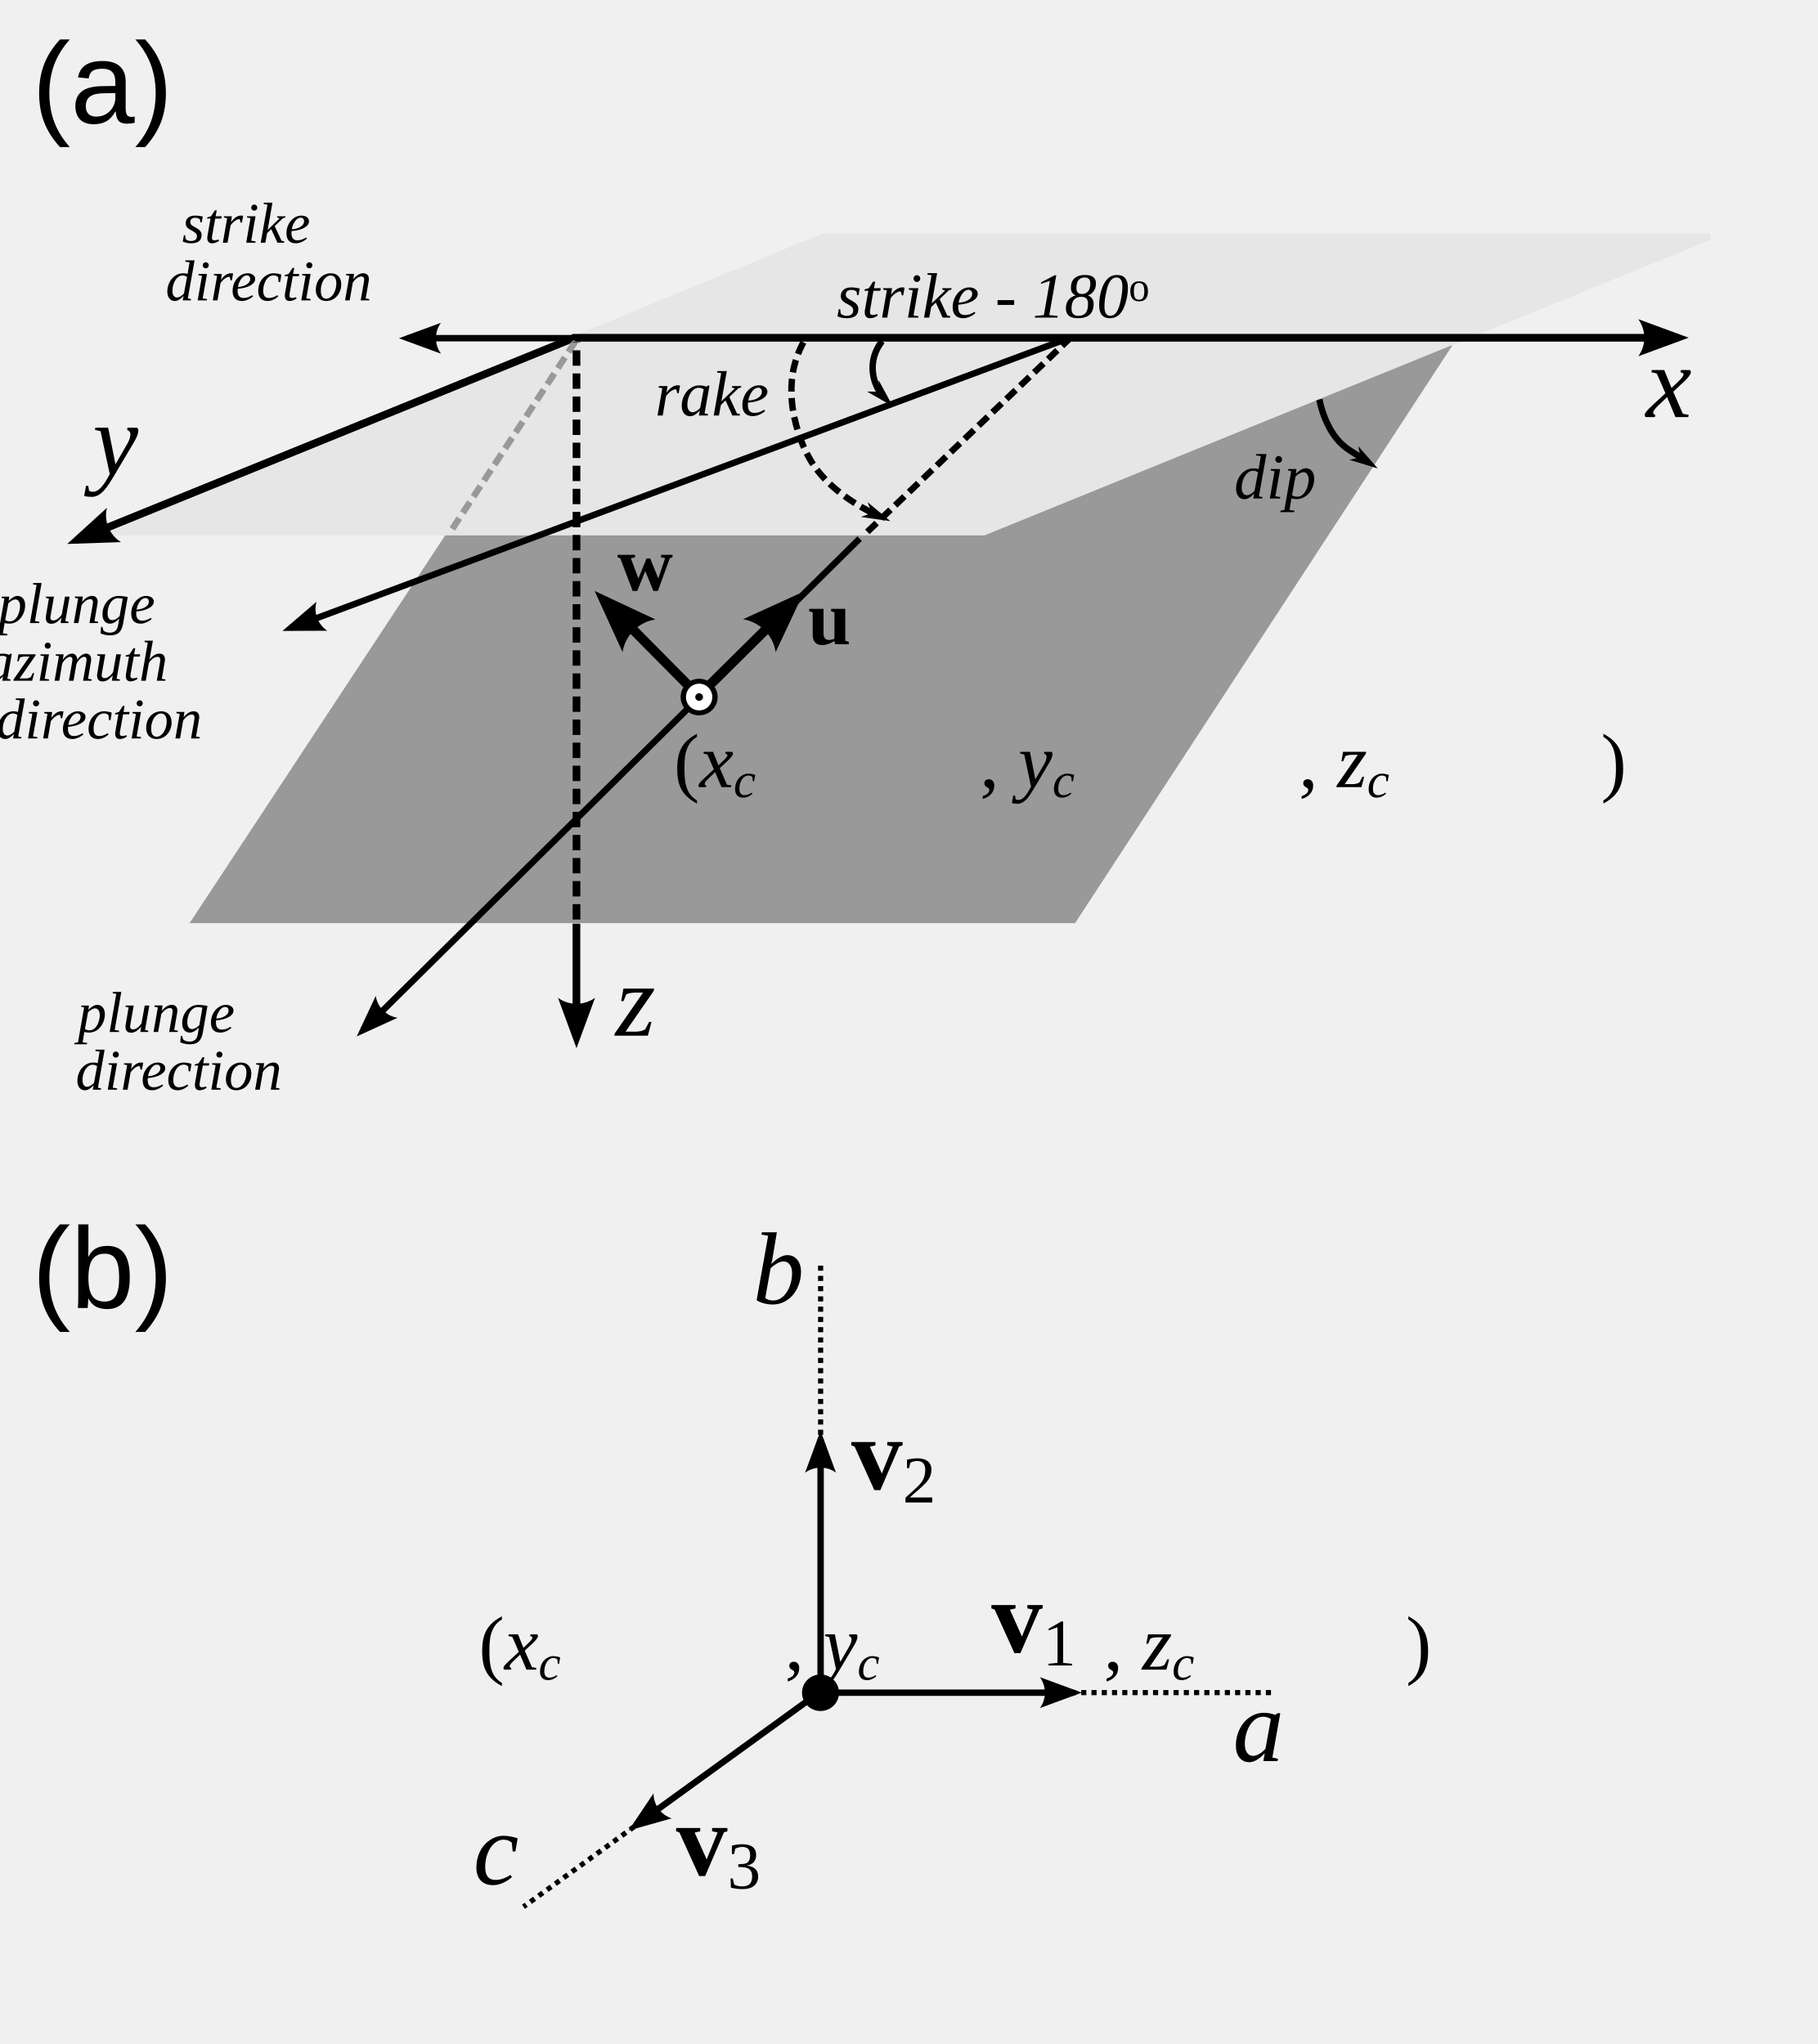
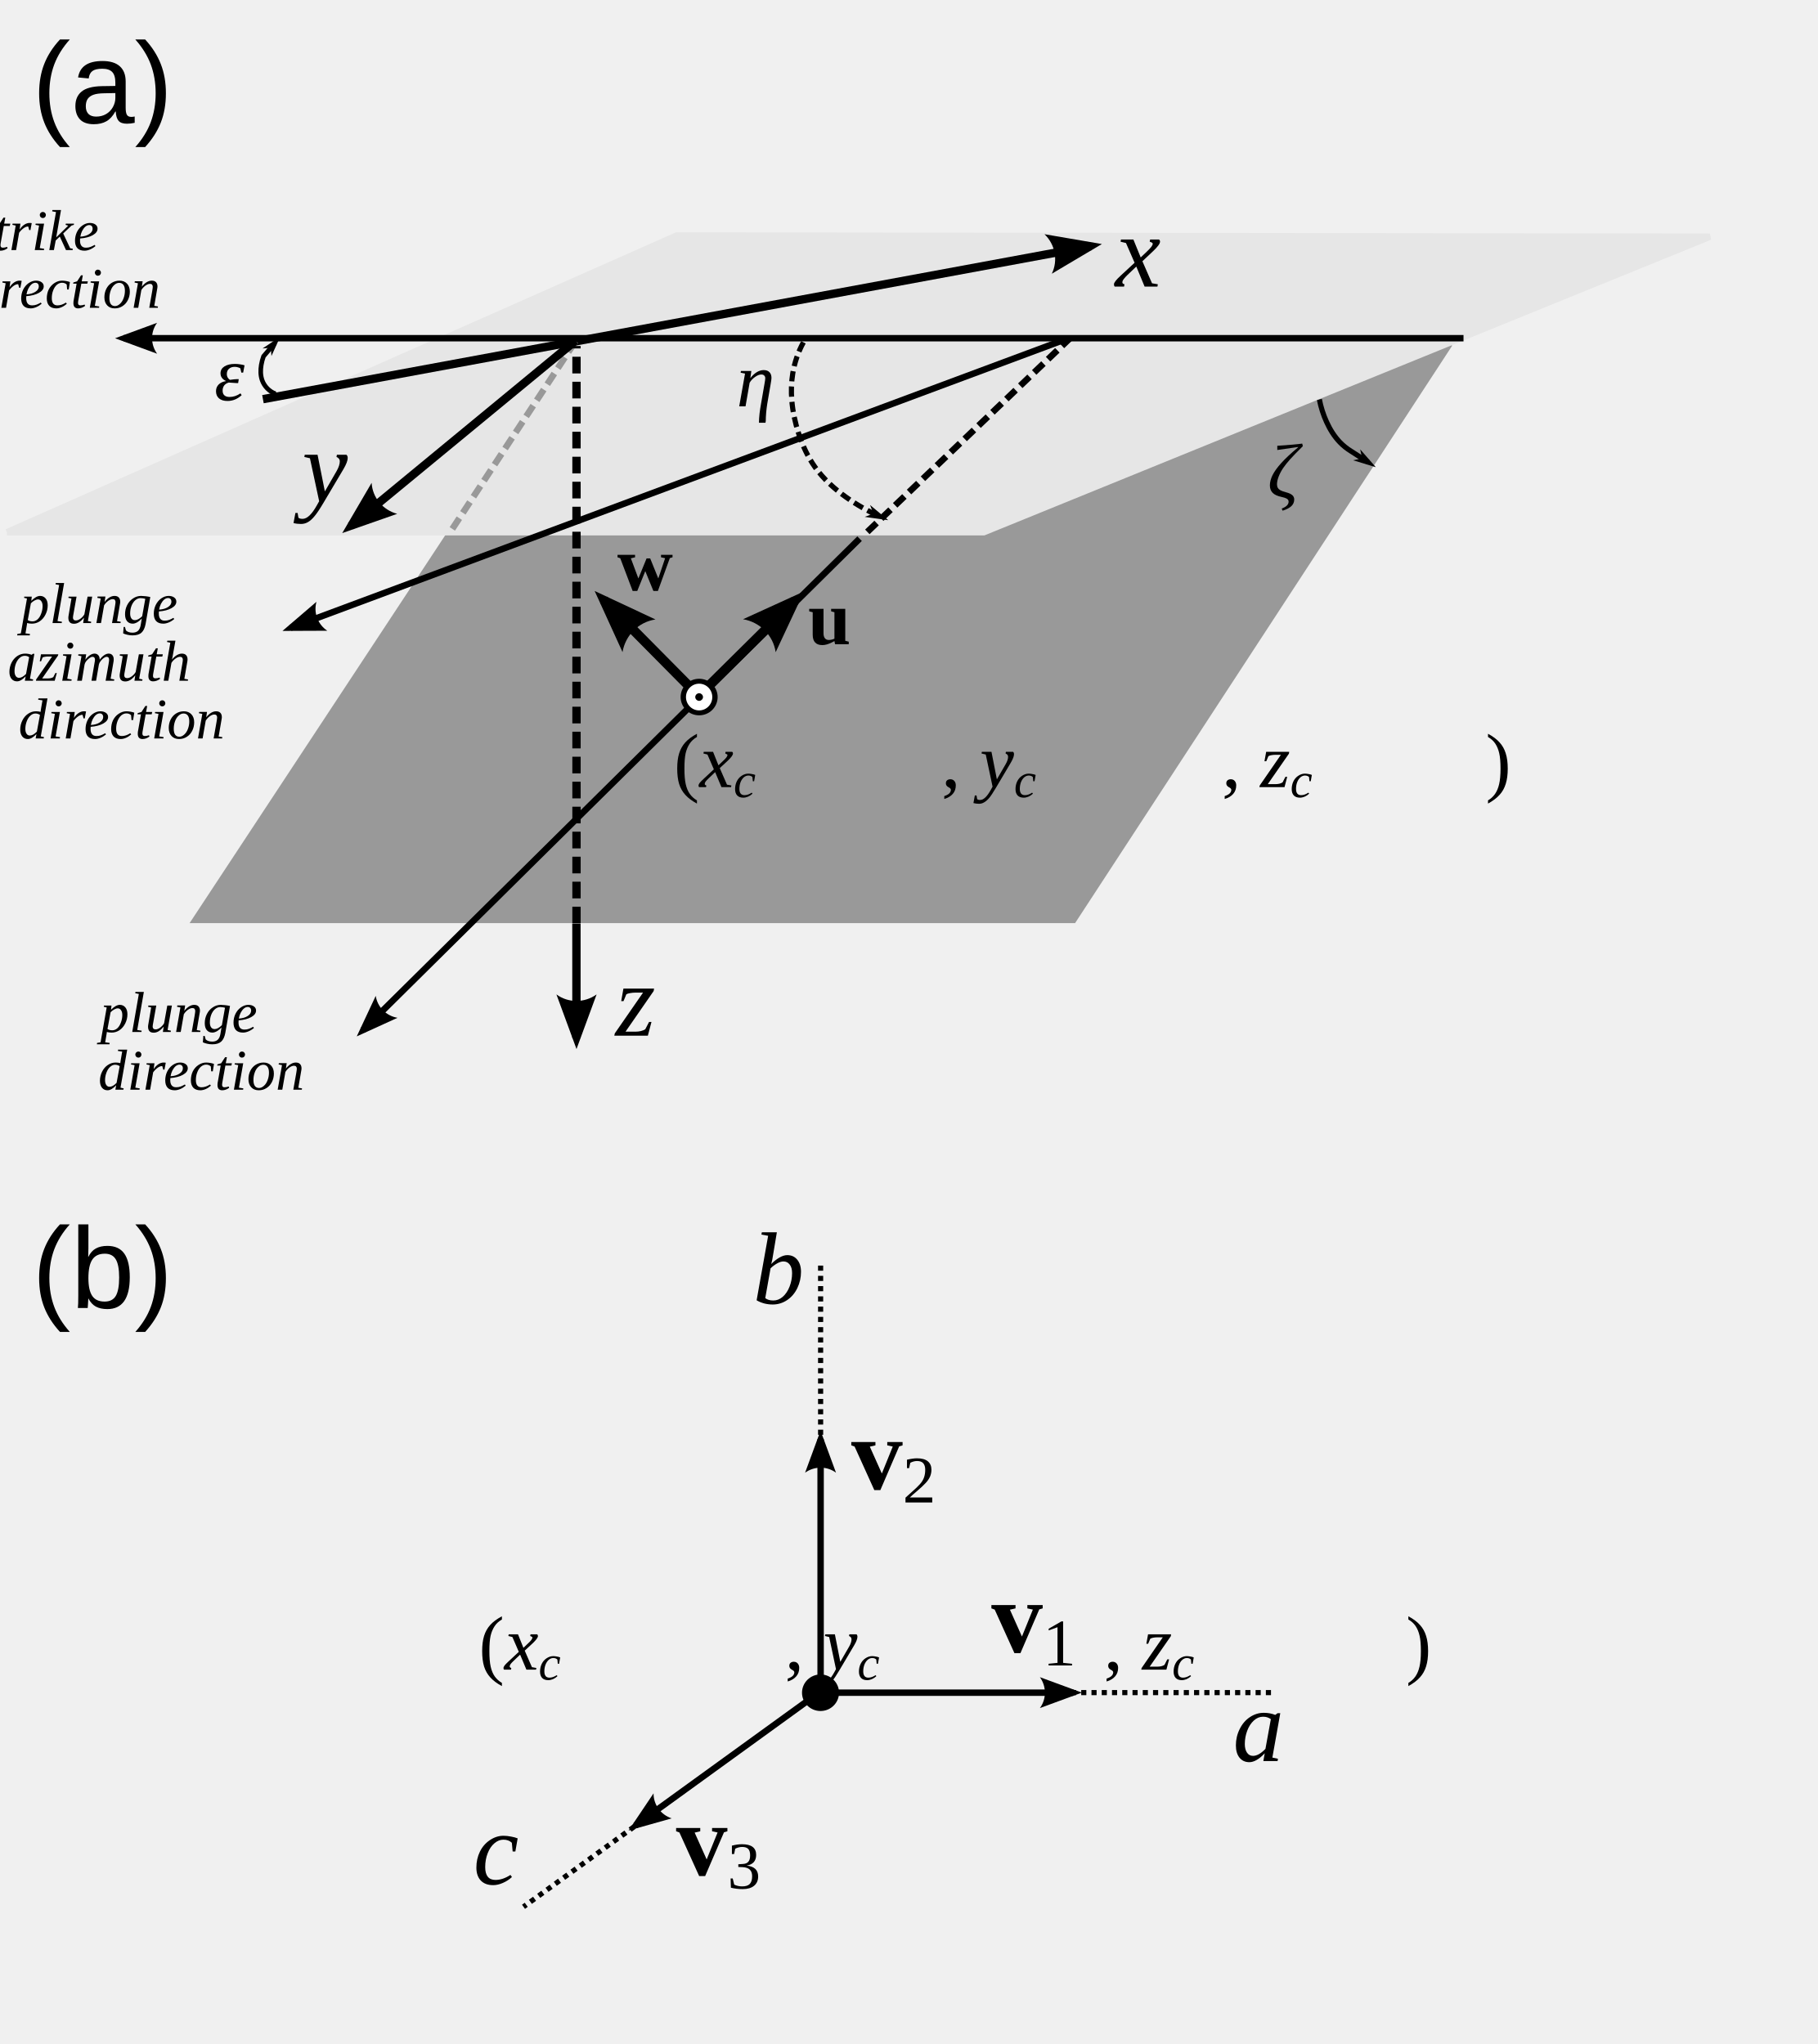
<svg xmlns="http://www.w3.org/2000/svg" width="283.465" height="318.898" viewBox="0 0 283.465 318.898" id="svg2" version="1.1">
  <defs id="defs4">
    <marker orient="auto" refY="0" refX="0" id="Arrow2Lend" style="overflow:visible">
      <path id="path4087" style="fill-rule:evenodd;stroke-width:0.625;stroke-linejoin:round" d="M 8.719,4.034 -2.207,0.016 8.719,-4.002 c -1.745,2.372 -1.735,5.617 -6e-7,8.035 z" transform="matrix(-1.1,0,0,-1.1,-1.1,0)" />
    </marker>
    <marker orient="auto" refY="0" refX="0" id="Arrow2Mstart" style="overflow:visible">
      <path id="path4090" style="fill-rule:evenodd;stroke-width:0.625;stroke-linejoin:round" d="M 8.719,4.034 -2.207,0.016 8.719,-4.002 c -1.745,2.372 -1.735,5.617 -6e-7,8.035 z" transform="scale(0.6,0.6)" />
    </marker>
    <marker orient="auto" refY="0" refX="0" id="Arrow2Lstart" style="overflow:visible">
      <path id="path4084" style="fill-rule:evenodd;stroke-width:0.625;stroke-linejoin:round" d="M 8.719,4.034 -2.207,0.016 8.719,-4.002 c -1.745,2.372 -1.735,5.617 -6e-7,8.035 z" transform="matrix(1.1,0,0,1.1,1.1,0)" />
    </marker>
    <marker orient="auto" refY="0" refX="0" id="Arrow2Send" style="overflow:visible">
      <path id="path4099" style="fill-rule:evenodd;stroke-width:0.625;stroke-linejoin:round" d="M 8.719,4.034 -2.207,0.016 8.719,-4.002 c -1.745,2.372 -1.735,5.617 -6e-7,8.035 z" transform="matrix(-0.3,0,0,-0.3,0.69,0)" />
    </marker>
    <marker orient="auto" refY="0" refX="0" id="Arrow2Mend" style="overflow:visible">
      <path id="path4093" style="fill-rule:evenodd;stroke-width:0.625;stroke-linejoin:round" d="M 8.719,4.034 -2.207,0.016 8.719,-4.002 c -1.745,2.372 -1.735,5.617 -6e-7,8.035 z" transform="scale(-0.6,-0.6)" />
    </marker>
    <marker orient="auto" refY="0" refX="0" id="Arrow1Send" style="overflow:visible">
      <path id="path4081" d="M 0,0 5,-5 -12.5,0 5,5 0,0 z" style="fill-rule:evenodd;stroke:#000000;stroke-width:1pt" transform="matrix(-0.2,0,0,-0.2,-1.2,0)" />
    </marker>
    <marker orient="auto" refY="0" refX="0" id="Arrow1Mstart" style="overflow:visible">
      <path id="path4165" d="M 0,0 5,-5 -12.5,0 5,5 0,0 z" style="fill:#008000;fill-opacity:1;fill-rule:evenodd;stroke:#008000;stroke-width:1pt;stroke-opacity:1" transform="matrix(0.4,0,0,0.4,4,0)" />
    </marker>
    <marker orient="auto" refY="0" refX="0" id="marker7009" style="overflow:visible">
      <path id="path7011" d="M 0,0 5,-5 -12.5,0 5,5 0,0 z" style="fill:#000000;fill-opacity:1;fill-rule:evenodd;stroke:#000000;stroke-width:1pt;stroke-opacity:1" transform="matrix(-0.4,0,0,-0.4,-4,0)" />
    </marker>
    <marker style="overflow:visible" id="marker6919" refX="0" refY="0" orient="auto">
      <path transform="matrix(-0.4,0,0,-0.4,-4,0)" style="fill:#000000;fill-opacity:1;fill-rule:evenodd;stroke:#000000;stroke-width:1pt;stroke-opacity:1" d="M 0,0 5,-5 -12.5,0 5,5 0,0 z" id="path6921" />
    </marker>
    <marker orient="auto" refY="0" refX="0" id="marker6861" style="overflow:visible">
      <path id="path6863" d="M 0,0 5,-5 -12.5,0 5,5 0,0 z" style="fill:#000000;fill-opacity:1;fill-rule:evenodd;stroke:#000000;stroke-width:1pt;stroke-opacity:1" transform="matrix(-0.8,0,0,-0.8,-10,0)" />
    </marker>
    <marker orient="auto" refY="0" refX="0" id="Arrow1Mend" style="overflow:visible">
      <path id="path4168" d="M 0,0 5,-5 -12.5,0 5,5 0,0 z" style="fill:#0000ff;fill-opacity:1;fill-rule:evenodd;stroke:#0000ff;stroke-width:1pt;stroke-opacity:1" transform="matrix(-0.4,0,0,-0.4,-4,0)" />
    </marker>
    <marker orient="auto" refY="0" refX="0" id="Arrow1Lend" style="overflow:visible">
      <path id="path4162" d="M 0,0 5,-5 -12.5,0 5,5 0,0 z" style="fill:#000000;fill-opacity:1;fill-rule:evenodd;stroke:#000000;stroke-width:1pt;stroke-opacity:1" transform="matrix(-0.8,0,0,-0.8,-10,0)" />
    </marker>
    <marker orient="auto" refY="0" refX="0" id="Arrow1Mend-2" style="overflow:visible">
      <path id="path4168-7" d="M 0,0 5,-5 -12.5,0 5,5 0,0 z" style="fill:#0000ff;fill-opacity:1;fill-rule:evenodd;stroke:#0000ff;stroke-width:1pt;stroke-opacity:1" transform="matrix(-0.4,0,0,-0.4,-4,0)" />
    </marker>
    <marker orient="auto" refY="0" refX="0" id="Arrow2Send-4" style="overflow:visible">
      <path id="path4099-0" style="fill-rule:evenodd;stroke-width:0.625;stroke-linejoin:round" d="M 8.719,4.034 -2.207,0.016 8.719,-4.002 c -1.745,2.372 -1.735,5.617 -6e-7,8.035 z" transform="matrix(-0.3,0,0,-0.3,0.69,0)" />
    </marker>
    <marker orient="auto" refY="0" refX="0" id="Arrow2Mend-7" style="overflow:visible">
      <path id="path4093-1" style="fill-rule:evenodd;stroke-width:0.625;stroke-linejoin:round" d="M 8.719,4.034 -2.207,0.016 8.719,-4.002 c -1.745,2.372 -1.735,5.617 -6e-7,8.035 z" transform="scale(-0.6,-0.6)" />
    </marker>
    <marker orient="auto" refY="0" refX="0" id="Arrow2Mstart-2" style="overflow:visible">
      <path id="path4090-1" style="fill-rule:evenodd;stroke-width:0.625;stroke-linejoin:round" d="M 8.719,4.034 -2.207,0.016 8.719,-4.002 c -1.745,2.372 -1.735,5.617 -6e-7,8.035 z" transform="scale(0.6,0.6)" />
    </marker>
    <marker orient="auto" refY="0" refX="0" id="Arrow2Mstart-3" style="overflow:visible">
      <path id="path4090-3" style="fill-rule:evenodd;stroke-width:0.625;stroke-linejoin:round" d="M 8.719,4.034 -2.207,0.016 8.719,-4.002 c -1.745,2.372 -1.735,5.617 -6e-7,8.035 z" transform="scale(0.6,0.6)" />
    </marker>
    <marker orient="auto" refY="0" refX="0" id="Arrow2Mstart-1" style="overflow:visible">
      <path id="path4090-38" style="fill-rule:evenodd;stroke-width:0.625;stroke-linejoin:round" d="M 8.719,4.034 -2.207,0.016 8.719,-4.002 c -1.745,2.372 -1.735,5.617 -6e-7,8.035 z" transform="scale(0.6,0.6)" />
    </marker>
    <marker orient="auto" refY="0" refX="0" id="Arrow2Mend-6" style="overflow:visible">
      <path id="path4093-0" style="fill-rule:evenodd;stroke-width:0.625;stroke-linejoin:round" d="M 8.719,4.034 -2.207,0.016 8.719,-4.002 c -1.745,2.372 -1.735,5.617 -6e-7,8.035 z" transform="scale(-0.6,-0.6)" />
    </marker>
    <marker orient="auto" refY="0" refX="0" id="Arrow2Mend-7-8" style="overflow:visible">
      <path id="path4093-1-6" style="fill-rule:evenodd;stroke-width:0.625;stroke-linejoin:round" d="M 8.719,4.034 -2.207,0.016 8.719,-4.002 c -1.745,2.372 -1.735,5.617 -6e-7,8.035 z" transform="scale(-0.6,-0.6)" />
    </marker>
    <marker orient="auto" refY="0" refX="0" id="Arrow2Mend-7-89" style="overflow:visible">
      <path id="path4093-1-3" style="fill-rule:evenodd;stroke-width:0.625;stroke-linejoin:round" d="M 8.719,4.034 -2.207,0.016 8.719,-4.002 c -1.745,2.372 -1.735,5.617 -6e-7,8.035 z" transform="scale(-0.6,-0.6)" />
    </marker>
    <marker orient="auto" refY="0" refX="0" id="Arrow2Mend-66" style="overflow:visible">
      <path id="path4093-18" style="fill-rule:evenodd;stroke-width:0.625;stroke-linejoin:round" d="M 8.719,4.034 -2.207,0.016 8.719,-4.002 c -1.745,2.372 -1.735,5.617 -6e-7,8.035 z" transform="scale(-0.6,-0.6)" />
    </marker>
+     <marker orient="auto" refY="0" refX="0" id="Arrow1Send-1" style="overflow:visible">
+       <path id="path4081-7" d="M 0,0 5,-5 -12.5,0 5,5 0,0 z" style="fill-rule:evenodd;stroke:#000000;stroke-width:1pt" transform="matrix(-0.2,0,0,-0.2,-1.2,0)" />
+     </marker>
  </defs>
  <g id="layer1" transform="translate(0,-733.4646)">
-     <g id="g15353" transform="translate(0,48)">
-       <path style="fill:#999999;stroke:#999999;stroke-width:1;stroke-linecap:butt;stroke-linejoin:miter;stroke-miterlimit:4;stroke-opacity:1;stroke-dasharray:none;stroke-dashoffset:0" d="m 226.095,739.108 -58.679,89.881 -136.917,0 39.585,-60.076" id="path7195" />
-       <path id="path6373" d="m 205.787,747.766 c 0.234,1.213 0.611,2.398 1.122,3.522 0.524,1.154 1.194,2.251 2.072,3.165 0.52,0.541 1.111,1.015 1.752,1.406 l 2.661,1.718" style="fill:none;stroke:#000000;stroke-width:1;stroke-linecap:butt;stroke-linejoin:miter;stroke-miterlimit:4;stroke-opacity:1;stroke-dasharray:none;marker-end:url(#Arrow1Send)" />
-       <text id="text8643" y="763.241" x="192.502" style="font-size:10px;font-style:normal;font-variant:normal;font-weight:normal;font-stretch:normal;line-height:125%;letter-spacing:0px;word-spacing:0px;fill:#000000;fill-opacity:1;stroke:none;font-family:Comic Sans MS;-inkscape-font-specification:Comic Sans MS" xml:space="preserve">
-         <tspan style="font-size:10px;font-style:italic;font-family:Times New Roman;-inkscape-font-specification:Times New Roman" y="763.241" x="192.502" id="tspan8645">dip</tspan>
-       </text>
-       <path id="path4147" d="m 16.441,768.503 111.963,-46.103 138.308,0 -113.28,46.103 -136.99,0" style="fill:#e6e6e6;stroke:#e6e6e6;stroke-width:1px;stroke-linecap:butt;stroke-linejoin:miter;stroke-opacity:1" />
-       <path id="path4151" d="m 89.339,738.165 172.47,0" style="fill:none;stroke:#000000;stroke-width:1.2;stroke-linecap:butt;stroke-linejoin:miter;stroke-miterlimit:4;stroke-opacity:1;stroke-dasharray:none;marker-end:url(#Arrow2Mend)" />
-       <path id="path4151-1" d="m 89.658,738.128 -77.702,31.59" style="fill:#000000;stroke:#000000;stroke-width:1.2;stroke-linecap:butt;stroke-linejoin:miter;stroke-miterlimit:4;stroke-opacity:1;stroke-dasharray:none;marker-end:url(#Arrow2Mend)" />
-       <path id="path6791" d="M 165.871,738.524 45.298,783.427" style="fill:#000000;stroke:#000000;stroke-width:1;stroke-linecap:butt;stroke-linejoin:miter;stroke-miterlimit:4;stroke-opacity:1;stroke-dasharray:none;marker-end:url(#Arrow2Mend)" />
-       <path id="path6853" d="M 70.55,767.982 90.109,738.177" style="fill:#808080;stroke:#999999;stroke-width:1;stroke-linecap:butt;stroke-linejoin:miter;stroke-miterlimit:4;stroke-opacity:1;stroke-dasharray:2, 1;stroke-dashoffset:0" />
-       <path id="path6857" d="m 135.283,768.448 31.668,-30.271" style="fill:#b3b3b3;stroke:#000000;stroke-width:1;stroke-linecap:butt;stroke-linejoin:miter;stroke-miterlimit:4;stroke-opacity:1;stroke-dasharray:2, 1;stroke-dashoffset:0" />
-       <path style="fill:#000000;stroke:#000000;stroke-width:1;stroke-linecap:butt;stroke-linejoin:miter;stroke-miterlimit:4;stroke-opacity:1;stroke-dasharray:none;stroke-dashoffset:0;marker-start:url(#Arrow2Mstart);marker-end:none" d="M 56.579,846.22 134.075,769.504" id="path6999" />
-       <path id="path10330" d="m 89.92,828.925 0,-90.077" style="fill:none;stroke:#000000;stroke-width:1.2;stroke-linecap:butt;stroke-linejoin:miter;stroke-miterlimit:4;stroke-opacity:1;stroke-dasharray:2.4, 1.2;stroke-dashoffset:0" />
-       <path id="path4151-5" d="m 89.909,829.573 0,17.838" style="fill:none;stroke:#000000;stroke-width:1.2;stroke-linecap:butt;stroke-linejoin:miter;stroke-miterlimit:4;stroke-opacity:1;stroke-dasharray:none;marker-end:url(#Arrow2Mend)" />
-       <path id="path10101" d="m 137.589,738.694 c -0.651,0.805 -1.111,1.764 -1.333,2.775 -0.471,2.153 0.206,4.523 1.744,6.102" style="fill:none;stroke:#000000;stroke-width:1px;stroke-linecap:butt;stroke-linejoin:miter;stroke-opacity:1;marker-end:url(#Arrow1Send)" />
-       <text id="text8643-8" y="735.019" x="130.505" style="font-size:10px;font-style:normal;font-variant:normal;font-weight:normal;font-stretch:normal;line-height:125%;letter-spacing:0px;word-spacing:0px;fill:#000000;fill-opacity:1;stroke:none;font-family:Comic Sans MS;-inkscape-font-specification:Comic Sans MS" xml:space="preserve">
-         <tspan style="font-size:10px;font-style:italic;font-family:Times New Roman;-inkscape-font-specification:Times New Roman" y="735.019" x="130.505" id="tspan8645-2">strike - 180<tspan id="tspan13139" style="font-size:65.001%;font-style:normal;baseline-shift:super">o</tspan>
-         </tspan>
-       </text>
-       <text id="text12789" y="750.541" x="256.751" style="font-size:16px;font-style:normal;font-variant:normal;font-weight:normal;font-stretch:normal;line-height:125%;letter-spacing:0px;word-spacing:0px;fill:#000000;fill-opacity:1;stroke:none;font-family:Comic Sans MS;-inkscape-font-specification:Comic Sans MS" xml:space="preserve">
-         <tspan style="font-style:italic;font-family:Times New Roman;-inkscape-font-specification:Times New Roman" y="750.541" x="256.751" id="tspan12791">x</tspan>
-       </text>
-       <text id="text12789-4" y="759.532" x="14.466" style="font-size:16px;font-style:normal;font-variant:normal;font-weight:normal;font-stretch:normal;line-height:125%;letter-spacing:0px;word-spacing:0px;fill:#000000;fill-opacity:1;stroke:none;font-family:Comic Sans MS;-inkscape-font-specification:Comic Sans MS" xml:space="preserve">
-         <tspan style="font-style:italic;font-family:Times New Roman;-inkscape-font-specification:Times New Roman" y="759.532" x="14.466" id="tspan12791-5">y</tspan>
-       </text>
-       <text id="text12789-5" y="847.047" x="96.004" style="font-size:16px;font-style:normal;font-variant:normal;font-weight:normal;font-stretch:normal;line-height:125%;letter-spacing:0px;word-spacing:0px;fill:#000000;fill-opacity:1;stroke:none;font-family:Comic Sans MS;-inkscape-font-specification:Comic Sans MS" xml:space="preserve">
-         <tspan style="font-style:italic;font-family:Times New Roman;-inkscape-font-specification:Times New Roman" y="847.047" x="96.004" id="tspan12791-1">z</tspan>
-       </text>
-       <path id="path12825" d="m 125.313,738.873 c -0.818,1.502 -1.382,3.142 -1.66,4.83 -0.23,1.394 -0.266,2.818 -0.151,4.226 0.143,1.745 0.517,3.467 1.057,5.132 0.606,1.869 1.428,3.68 2.566,5.283 1.303,1.836 2.998,3.369 4.83,4.679 1.652,1.182 3.425,2.195 5.283,3.019" style="fill:none;stroke:#000000;stroke-width:1;stroke-linecap:butt;stroke-linejoin:miter;stroke-miterlimit:4;stroke-opacity:1;stroke-dasharray:2, 1;stroke-dashoffset:0;marker-end:url(#Arrow1Send)" />
-       <text id="text13037" y="750.292" x="102.147" style="font-size:16px;font-style:normal;font-variant:normal;font-weight:normal;font-stretch:normal;line-height:125%;letter-spacing:0px;word-spacing:0px;fill:#000000;fill-opacity:1;stroke:none;font-family:Comic Sans MS;-inkscape-font-specification:Comic Sans MS" xml:space="preserve">
-         <tspan style="font-size:10px;font-style:italic;font-family:Times New Roman;-inkscape-font-specification:Times New Roman" y="750.292" x="102.147" id="tspan13039">rake</tspan>
-       </text>
-       <path id="path4151-52" d="m 89.371,738.227 -25.822,0" style="fill:none;stroke:#000000;stroke-width:1;stroke-linecap:butt;stroke-linejoin:miter;stroke-miterlimit:4;stroke-opacity:1;stroke-dasharray:none;marker-end:url(#Arrow2Mend)" />
-       <text id="text13068" y="723.332" x="54.23" style="font-size:16px;font-style:normal;font-variant:normal;font-weight:normal;font-stretch:normal;text-align:center;line-height:100%;letter-spacing:0px;word-spacing:0px;text-anchor:middle;fill:#000000;fill-opacity:1;stroke:none;font-family:Comic Sans MS;-inkscape-font-specification:Comic Sans MS" xml:space="preserve">
-         <tspan style="font-size:9px;font-style:italic;line-height:100%;font-family:Times New Roman;-inkscape-font-specification:Times New Roman" id="tspan13072" y="723.332" x="54.23">strike</tspan>
-         <tspan id="tspan13076" style="font-size:9px;font-style:italic;line-height:100%;font-family:Times New Roman;-inkscape-font-specification:Times New Roman" y="732.332" x="54.23">direction</tspan>
-       </text>
-       <text id="text13068-7" y="782.674" x="27.772" style="font-size:16px;font-style:normal;font-variant:normal;font-weight:normal;font-stretch:normal;text-align:center;line-height:100%;letter-spacing:0px;word-spacing:0px;text-anchor:middle;fill:#000000;fill-opacity:1;stroke:none;font-family:Comic Sans MS;-inkscape-font-specification:Comic Sans MS" xml:space="preserve">
-         <tspan style="font-size:9px;font-style:italic;line-height:100%;font-family:Times New Roman;-inkscape-font-specification:Times New Roman" id="tspan13072-6" y="782.674" x="27.772">plunge</tspan>
-         <tspan id="tspan13102" style="font-size:9px;font-style:italic;line-height:100%;font-family:Times New Roman;-inkscape-font-specification:Times New Roman" y="791.674" x="27.772">azimuth</tspan>
-         <tspan id="tspan13076-1" style="font-size:9px;font-style:italic;line-height:100%;font-family:Times New Roman;-inkscape-font-specification:Times New Roman" y="800.674" x="27.772">direction</tspan>
-       </text>
-       <text id="text13068-7-4" y="846.472" x="40.206" style="font-size:16px;font-style:normal;font-variant:normal;font-weight:normal;font-stretch:normal;text-align:center;line-height:100%;letter-spacing:0px;word-spacing:0px;text-anchor:middle;fill:#000000;fill-opacity:1;stroke:none;font-family:Comic Sans MS;-inkscape-font-specification:Comic Sans MS" xml:space="preserve">
-         <tspan style="font-size:9px;font-style:italic;line-height:100%;font-family:Times New Roman;-inkscape-font-specification:Times New Roman" id="tspan13072-6-2" y="846.472" x="40.206">plunge</tspan>
-         <tspan id="tspan13076-1-2" style="font-size:9px;font-style:italic;line-height:100%;font-family:Times New Roman;-inkscape-font-specification:Times New Roman" y="855.472" x="40.206">direction</tspan>
-       </text>
-       <text id="text13991" y="808.276" x="105.099" style="font-size:12px;font-style:normal;font-variant:normal;font-weight:normal;font-stretch:normal;line-height:125%;letter-spacing:0px;word-spacing:0px;fill:#000000;fill-opacity:1;stroke:none;font-family:Comic Sans MS;-inkscape-font-specification:Comic Sans MS" xml:space="preserve">
-         <tspan style="font-size:12px;font-family:Times New Roman;-inkscape-font-specification:Times New Roman" y="808.276" x="105.099" id="tspan13993">(<tspan id="tspan14013" style="font-size:12px;font-style:italic">x<tspan id="tspan14043" style="font-size:65.001%;baseline-shift:sub">c </tspan>
-           </tspan>,<tspan id="tspan14017" style="font-size:12px;font-style:italic"> y<tspan id="tspan14041" style="font-size:65.001%;baseline-shift:sub">c </tspan>
-           </tspan>, <tspan id="tspan14021" style="font-size:12px;font-style:italic">z<tspan id="tspan14037" style="font-size:65.001%;baseline-shift:sub">c</tspan>
-           </tspan>)</tspan>
-       </text>
-       <path style="fill:#000000;stroke:#000000;stroke-width:1.5;stroke-linecap:butt;stroke-linejoin:miter;stroke-miterlimit:4;stroke-opacity:1;stroke-dasharray:none;stroke-dashoffset:0;marker-start:url(#Arrow2Mstart);marker-end:none" d="m 124.029,779.134 -15.047,14.895" id="path6999-8-1" />
-       <path style="fill:#000000;stroke:#000000;stroke-width:1.5;stroke-linecap:butt;stroke-linejoin:miter;stroke-miterlimit:4;stroke-opacity:1;stroke-dasharray:none;stroke-dashoffset:0;marker-start:url(#Arrow2Mstart);marker-end:none" d="M 94.158,779.069 109.053,794.116" id="path6999-8-1-4" />
-       <g transform="translate(-71.76889,-64.75048)" id="g13145">
-         <path style="fill:#ffffff;stroke:#000000;stroke-width:0.452;stroke-linecap:butt;stroke-linejoin:bevel;stroke-miterlimit:4;stroke-opacity:1;stroke-dasharray:none;stroke-dashoffset:0" id="path6347" d="m 139.246,100.23 c 0,0.804 -0.599,1.455 -1.339,1.455 -0.739,0 -1.339,-0.652 -1.339,-1.455 0,-0.804 0.599,-1.455 1.339,-1.455 0.739,0 1.339,0.652 1.339,1.455 z" transform="matrix(1.844277,0,0,1.696735,-73.52228,688.9024)" />
-         <path style="fill:#000000;fill-opacity:1;fill-rule:nonzero;stroke:#000000;stroke-width:0.6;stroke-linecap:butt;stroke-linejoin:bevel;stroke-miterlimit:4;stroke-opacity:1;stroke-dasharray:none;stroke-dashoffset:0" id="path6347-8" d="m 139.246,100.23 c 0,0.804 -0.599,1.455 -1.339,1.455 -0.739,0 -1.339,-0.652 -1.339,-1.455 0,-0.804 0.599,-1.455 1.339,-1.455 0.739,0 1.339,0.652 1.339,1.455 z" transform="matrix(0.3688554,0,0,0.3393469,129.9489,824.9535)" />
-       </g>
-       <text id="text14168" y="785.965" x="126.029" style="font-size:16px;font-style:normal;font-variant:normal;font-weight:normal;font-stretch:normal;line-height:125%;letter-spacing:0px;word-spacing:0px;fill:#000000;fill-opacity:1;stroke:none;font-family:Comic Sans MS;-inkscape-font-specification:Comic Sans MS" xml:space="preserve">
-         <tspan style="font-size:12px;font-weight:bold;font-family:Times New Roman;-inkscape-font-specification:Times New Roman" y="785.965" x="126.029" id="tspan14170">u</tspan>
-       </text>
-       <text id="text14168-2" y="777.536" x="96.288" style="font-size:16px;font-style:normal;font-variant:normal;font-weight:normal;font-stretch:normal;line-height:125%;letter-spacing:0px;word-spacing:0px;fill:#000000;fill-opacity:1;stroke:none;font-family:Comic Sans MS;-inkscape-font-specification:Comic Sans MS" xml:space="preserve">
-         <tspan style="font-size:12px;font-weight:bold;font-family:Times New Roman;-inkscape-font-specification:Times New Roman" y="777.536" x="96.288" id="tspan14170-7">w</tspan>
-       </text>
+     <path id="path7195" d="m 226.095,787.108 -58.679,89.881 -136.917,0 39.585,-60.076" style="fill:#999999;stroke:#999999;stroke-width:1;stroke-linecap:butt;stroke-linejoin:miter;stroke-miterlimit:4;stroke-opacity:1;stroke-dasharray:none;stroke-dashoffset:0" />
+     <path style="fill:none;stroke:#000000;stroke-width:0.8;stroke-linecap:butt;stroke-linejoin:miter;stroke-miterlimit:4;stroke-opacity:1;stroke-dasharray:none;marker-end:url(#Arrow1Send)" d="m 205.787,795.766 c 0.234,1.213 0.611,2.398 1.122,3.522 0.524,1.154 1.194,2.251 2.072,3.165 0.52,0.541 1.111,1.015 1.752,1.406 l 2.661,1.718" id="path6373" />
+     <path style="fill:#e6e6e6;stroke:#e6e6e6;stroke-width:1px;stroke-linecap:butt;stroke-linejoin:miter;stroke-opacity:1" d="M 1.072,816.503 105.544,770.208 l 161.168,0.192 -113.28,46.103 -152.359,0" id="path4147" />
+     <path style="fill:none;stroke:#000000;stroke-width:1.3;stroke-linecap:butt;stroke-linejoin:miter;stroke-miterlimit:4;stroke-opacity:1;stroke-dasharray:none;marker-end:url(#Arrow2Mend)" d="M 41.014,795.742 170.177,771.863" id="path4151" />
+     <path style="fill:#000000;stroke:#000000;stroke-width:1;stroke-linecap:butt;stroke-linejoin:miter;stroke-miterlimit:4;stroke-opacity:1;stroke-dasharray:none;marker-end:url(#Arrow2Mend)" d="M 165.871,786.524 45.298,831.427" id="path6791" />
+     <path style="fill:#808080;stroke:#999999;stroke-width:1;stroke-linecap:butt;stroke-linejoin:miter;stroke-miterlimit:4;stroke-opacity:1;stroke-dasharray:2, 1;stroke-dashoffset:0" d="M 70.55,815.982 90.109,786.177" id="path6853" />
+     <path style="fill:#b3b3b3;stroke:#000000;stroke-width:1;stroke-linecap:butt;stroke-linejoin:miter;stroke-miterlimit:4;stroke-opacity:1;stroke-dasharray:2, 1;stroke-dashoffset:0" d="m 135.283,816.448 31.668,-30.271" id="path6857" />
+     <path id="path6999" d="M 56.579,894.22 134.075,817.504" style="fill:#000000;stroke:#000000;stroke-width:1;stroke-linecap:butt;stroke-linejoin:miter;stroke-miterlimit:4;stroke-opacity:1;stroke-dasharray:none;stroke-dashoffset:0;marker-start:url(#Arrow2Mstart);marker-end:none" />
+     <path style="fill:none;stroke:#000000;stroke-width:1.3;stroke-linecap:butt;stroke-linejoin:miter;stroke-miterlimit:4;stroke-opacity:1;stroke-dasharray:2.6, 1.3;stroke-dashoffset:0" d="m 89.92,877.525 0,-90.077" id="path10330" />
+     <path style="fill:none;stroke:#000000;stroke-width:1.3;stroke-linecap:butt;stroke-linejoin:miter;stroke-miterlimit:4;stroke-opacity:1;stroke-dasharray:none;marker-end:url(#Arrow2Mend)" d="m 89.909,877.573 0,17.838" id="path4151-5" />
+     <text xml:space="preserve" style="font-size:16px;font-style:normal;font-variant:normal;font-weight:normal;font-stretch:normal;line-height:125%;letter-spacing:0px;word-spacing:0px;fill:#000000;fill-opacity:1;stroke:none;font-family:Comic Sans MS;-inkscape-font-specification:Comic Sans MS" x="173.953" y="778.177" id="text12789">
+       <tspan id="tspan12791" x="173.953" y="778.177" style="font-style:italic;font-family:Times New Roman;-inkscape-font-specification:Times New Roman">x</tspan>
+     </text>
+     <text xml:space="preserve" style="font-size:16px;font-style:normal;font-variant:normal;font-weight:normal;font-stretch:normal;line-height:125%;letter-spacing:0px;word-spacing:0px;fill:#000000;fill-opacity:1;stroke:none;font-family:Comic Sans MS;-inkscape-font-specification:Comic Sans MS" x="47.124" y="811.758" id="text12789-4">
+       <tspan id="tspan12791-5" x="47.124" y="811.758" style="font-style:italic;font-family:Times New Roman;-inkscape-font-specification:Times New Roman">y</tspan>
+     </text>
+     <text xml:space="preserve" style="font-size:16px;font-style:normal;font-variant:normal;font-weight:normal;font-stretch:normal;line-height:125%;letter-spacing:0px;word-spacing:0px;fill:#000000;fill-opacity:1;stroke:none;font-family:Comic Sans MS;-inkscape-font-specification:Comic Sans MS" x="96.004" y="895.047" id="text12789-5">
+       <tspan id="tspan12791-1" x="96.004" y="895.047" style="font-style:italic;font-family:Times New Roman;-inkscape-font-specification:Times New Roman">z</tspan>
+     </text>
+     <path style="fill:none;stroke:#000000;stroke-width:0.8;stroke-linecap:butt;stroke-linejoin:miter;stroke-miterlimit:4;stroke-opacity:1;stroke-dasharray:1.6,0.8;stroke-dashoffset:0;marker-end:url(#Arrow1Send)" d="m 125.313,786.873 c -0.818,1.502 -1.382,3.142 -1.66,4.83 -0.23,1.394 -0.266,2.818 -0.151,4.226 0.143,1.745 0.517,3.467 1.057,5.132 0.606,1.869 1.428,3.68 2.566,5.283 1.303,1.836 2.998,3.369 4.83,4.679 1.652,1.182 3.425,2.195 5.283,3.019" id="path12825" />
+     <path style="fill:none;stroke:#000000;stroke-width:1;stroke-linecap:butt;stroke-linejoin:miter;stroke-miterlimit:4;stroke-opacity:1;stroke-dasharray:none;marker-end:url(#Arrow2Mend)" d="m 228.272,786.23 -209.002,0" id="path4151-52" />
+     <text xml:space="preserve" style="font-size:16px;font-style:normal;font-variant:normal;font-weight:normal;font-stretch:normal;text-align:center;line-height:100%;letter-spacing:0px;word-spacing:0px;text-anchor:middle;fill:#000000;fill-opacity:1;stroke:none;font-family:Comic Sans MS;-inkscape-font-specification:Comic Sans MS" x="17.73" y="772.484" id="text13068">
+       <tspan x="17.73" y="772.484" id="tspan13072" style="font-size:9px;font-style:italic;line-height:100%;font-family:Times New Roman;-inkscape-font-specification:Times New Roman">strike</tspan>
+       <tspan x="17.73" y="781.484" style="font-size:9px;font-style:italic;line-height:100%;font-family:Times New Roman;-inkscape-font-specification:Times New Roman" id="tspan13076">direction</tspan>
+     </text>
+     <text xml:space="preserve" style="font-size:16px;font-style:normal;font-variant:normal;font-weight:normal;font-stretch:normal;text-align:center;line-height:100%;letter-spacing:0px;word-spacing:0px;text-anchor:middle;fill:#000000;fill-opacity:1;stroke:none;font-family:Comic Sans MS;-inkscape-font-specification:Comic Sans MS" x="27.772" y="830.674" id="text13068-7">
+       <tspan x="27.772" y="830.674" id="tspan13072-6" style="font-size:9px;font-style:italic;line-height:100%;font-family:Times New Roman;-inkscape-font-specification:Times New Roman">plunge</tspan>
+       <tspan x="27.772" y="839.674" style="font-size:9px;font-style:italic;line-height:100%;font-family:Times New Roman;-inkscape-font-specification:Times New Roman" id="tspan13102">azimuth</tspan>
+       <tspan x="27.772" y="848.674" style="font-size:9px;font-style:italic;line-height:100%;font-family:Times New Roman;-inkscape-font-specification:Times New Roman" id="tspan13076-1">direction</tspan>
+     </text>
+     <text xml:space="preserve" style="font-size:16px;font-style:normal;font-variant:normal;font-weight:normal;font-stretch:normal;text-align:center;line-height:100%;letter-spacing:0px;word-spacing:0px;text-anchor:middle;fill:#000000;fill-opacity:1;stroke:none;font-family:Comic Sans MS;-inkscape-font-specification:Comic Sans MS" x="40.206" y="894.472" id="text13068-7-4">
+       <tspan x="40.206" y="894.472" id="tspan13072-6-2" style="font-size:9px;font-style:italic;line-height:100%;font-family:Times New Roman;-inkscape-font-specification:Times New Roman">plunge</tspan>
+       <tspan x="40.206" y="903.472" style="font-size:9px;font-style:italic;line-height:100%;font-family:Times New Roman;-inkscape-font-specification:Times New Roman" id="tspan13076-1-2">direction</tspan>
+     </text>
+     <text xml:space="preserve" style="font-size:12px;font-style:normal;font-variant:normal;font-weight:normal;font-stretch:normal;line-height:125%;letter-spacing:0px;word-spacing:0px;fill:#000000;fill-opacity:1;stroke:none;font-family:Comic Sans MS;-inkscape-font-specification:Comic Sans MS" x="105.099" y="856.276" id="text13991">
+       <tspan id="tspan13993" x="105.099" y="856.276" style="font-size:12px;font-family:Times New Roman;-inkscape-font-specification:Times New Roman">(<tspan style="font-size:12px;font-style:italic" id="tspan14013">x<tspan style="font-size:65.001%;baseline-shift:sub" id="tspan14043">c </tspan>
+         </tspan>,<tspan style="font-size:12px;font-style:italic" id="tspan14017"> y<tspan style="font-size:65.001%;baseline-shift:sub" id="tspan14041">c </tspan>
+         </tspan>, <tspan style="font-size:12px;font-style:italic" id="tspan14021">z<tspan style="font-size:65.001%;baseline-shift:sub" id="tspan14037">c</tspan>
+         </tspan>)</tspan>
+     </text>
+     <path id="path6999-8-1" d="m 124.029,827.134 -15.047,14.895" style="fill:#000000;stroke:#000000;stroke-width:1.5;stroke-linecap:butt;stroke-linejoin:miter;stroke-miterlimit:4;stroke-opacity:1;stroke-dasharray:none;stroke-dashoffset:0;marker-start:url(#Arrow2Mstart);marker-end:none" />
+     <path id="path6999-8-1-4" d="M 94.158,827.069 109.053,842.116" style="fill:#000000;stroke:#000000;stroke-width:1.5;stroke-linecap:butt;stroke-linejoin:miter;stroke-miterlimit:4;stroke-opacity:1;stroke-dasharray:none;stroke-dashoffset:0;marker-start:url(#Arrow2Mstart);marker-end:none" />
+     <g id="g13145" transform="translate(-71.76889,-16.75048)">
+       <path transform="matrix(1.844277,0,0,1.696735,-73.52228,688.9024)" d="m 139.246,100.23 c 0,0.804 -0.599,1.455 -1.339,1.455 -0.739,0 -1.339,-0.652 -1.339,-1.455 0,-0.804 0.599,-1.455 1.339,-1.455 0.739,0 1.339,0.652 1.339,1.455 z" id="path6347" style="fill:#ffffff;stroke:#000000;stroke-width:0.452;stroke-linecap:butt;stroke-linejoin:bevel;stroke-miterlimit:4;stroke-opacity:1;stroke-dasharray:none;stroke-dashoffset:0" />
+       <path transform="matrix(0.3688554,0,0,0.3393469,129.9489,824.9535)" d="m 139.246,100.23 c 0,0.804 -0.599,1.455 -1.339,1.455 -0.739,0 -1.339,-0.652 -1.339,-1.455 0,-0.804 0.599,-1.455 1.339,-1.455 0.739,0 1.339,0.652 1.339,1.455 z" id="path6347-8" style="fill:#000000;fill-opacity:1;fill-rule:nonzero;stroke:#000000;stroke-width:0.6;stroke-linecap:butt;stroke-linejoin:bevel;stroke-miterlimit:4;stroke-opacity:1;stroke-dasharray:none;stroke-dashoffset:0" />
    </g>
+     <text xml:space="preserve" style="font-size:16px;font-style:normal;font-variant:normal;font-weight:normal;font-stretch:normal;line-height:125%;letter-spacing:0px;word-spacing:0px;fill:#000000;fill-opacity:1;stroke:none;font-family:Comic Sans MS;-inkscape-font-specification:Comic Sans MS" x="126.029" y="833.965" id="text14168">
+       <tspan id="tspan14170" x="126.029" y="833.965" style="font-size:12px;font-weight:bold;font-family:Times New Roman;-inkscape-font-specification:Times New Roman">u</tspan>
+     </text>
+     <text xml:space="preserve" style="font-size:16px;font-style:normal;font-variant:normal;font-weight:normal;font-stretch:normal;line-height:125%;letter-spacing:0px;word-spacing:0px;fill:#000000;fill-opacity:1;stroke:none;font-family:Comic Sans MS;-inkscape-font-specification:Comic Sans MS" x="96.288" y="825.536" id="text14168-2">
+       <tspan id="tspan14170-7" x="96.288" y="825.536" style="font-size:12px;font-weight:bold;font-family:Times New Roman;-inkscape-font-specification:Times New Roman">w</tspan>
+     </text>
    <g id="g15409" transform="translate(-8,38)">
      <text id="text13991-7" y="955.96" x="82.677" style="font-size:12px;font-style:normal;font-variant:normal;font-weight:normal;font-stretch:normal;line-height:125%;letter-spacing:0px;word-spacing:0px;fill:#000000;fill-opacity:1;stroke:none;font-family:Comic Sans MS;-inkscape-font-specification:Comic Sans MS" xml:space="preserve">
        <tspan style="font-size:12px;font-family:Times New Roman;-inkscape-font-specification:Times New Roman" y="955.96" x="82.677" id="tspan13993-9">(<tspan id="tspan14013-3" style="font-size:12px;font-style:italic">x<tspan id="tspan14043-1" style="font-size:7.8px;baseline-shift:sub">c </tspan>
          </tspan>,<tspan id="tspan14017-9" style="font-size:12px;font-style:italic"> y<tspan id="tspan14041-8" style="font-size:7.8px;baseline-shift:sub">c </tspan>
          </tspan>, <tspan id="tspan14021-6" style="font-size:12px;font-style:italic">z<tspan id="tspan14037-5" style="font-size:7.8px;baseline-shift:sub">c</tspan>
          </tspan>)</tspan>
      </text>
      <path id="path14261" d="m 135.995,959.541 0,-39.545" style="fill:none;stroke:#000000;stroke-width:1px;stroke-linecap:butt;stroke-linejoin:miter;stroke-opacity:1;marker-end:url(#Arrow2Mend-7)" />
      <path id="path4151-1-4" d="m 136.045,959.316 -28.936,20.954" style="fill:#000000;stroke:#000000;stroke-width:1;stroke-linecap:butt;stroke-linejoin:miter;stroke-miterlimit:4;stroke-opacity:1;stroke-dasharray:none;marker-end:url(#Arrow2Mend)" />
      <path id="path14261-0" d="m 135.885,959.551 39.545,0" style="fill:none;stroke:#000000;stroke-width:1px;stroke-linecap:butt;stroke-linejoin:miter;stroke-opacity:1;marker-end:url(#Arrow2Mend-7)" />
      <g style="fill:#000000" transform="translate(-44.83582,100.5926)" id="g13145-0">
        <path style="fill:#000000;stroke:#000000;stroke-width:0.452;stroke-linecap:butt;stroke-linejoin:bevel;stroke-miterlimit:4;stroke-opacity:1;stroke-dasharray:none;stroke-dashoffset:0" id="path6347-2" d="m 139.246,100.23 c 0,0.804 -0.599,1.455 -1.339,1.455 -0.739,0 -1.339,-0.652 -1.339,-1.455 0,-0.804 0.599,-1.455 1.339,-1.455 0.739,0 1.339,0.652 1.339,1.455 z" transform="matrix(1.844277,0,0,1.696735,-73.52228,688.9024)" />
        <path style="fill:#000000;fill-opacity:1;fill-rule:nonzero;stroke:#000000;stroke-width:0.6;stroke-linecap:butt;stroke-linejoin:bevel;stroke-miterlimit:4;stroke-opacity:1;stroke-dasharray:none;stroke-dashoffset:0" id="path6347-8-8" d="m 139.246,100.23 c 0,0.804 -0.599,1.455 -1.339,1.455 -0.739,0 -1.339,-0.652 -1.339,-1.455 0,-0.804 0.599,-1.455 1.339,-1.455 0.739,0 1.339,0.652 1.339,1.455 z" transform="matrix(0.3688554,0,0,0.3393469,129.9489,824.9535)" />
      </g>
      <text id="text14751" y="953.228" x="162.633" style="font-size:16px;font-style:normal;font-variant:normal;font-weight:normal;font-stretch:normal;line-height:125%;letter-spacing:0px;word-spacing:0px;fill:#000000;fill-opacity:1;stroke:none;font-family:Comic Sans MS;-inkscape-font-specification:Comic Sans MS" xml:space="preserve">
        <tspan style="font-size:16px;font-weight:bold;font-family:Times New Roman;-inkscape-font-specification:Times New Roman" y="953.228" x="162.633" id="tspan14753">v<tspan id="tspan14761" style="font-size:65.001%;font-weight:normal;baseline-shift:sub">1</tspan>
        </tspan>
      </text>
      <text id="text14751-9" y="927.794" x="140.78" style="font-size:16px;font-style:normal;font-variant:normal;font-weight:normal;font-stretch:normal;line-height:125%;letter-spacing:0px;word-spacing:0px;fill:#000000;fill-opacity:1;stroke:none;font-family:Comic Sans MS;-inkscape-font-specification:Comic Sans MS" xml:space="preserve">
        <tspan style="font-size:16px;font-weight:bold;font-family:Times New Roman;-inkscape-font-specification:Times New Roman" y="927.794" x="140.78" id="tspan14753-0">v<tspan id="tspan14761-0" style="font-size:10.4px;font-weight:normal;baseline-shift:sub">2</tspan>
        </tspan>
      </text>
      <text id="text14751-6" y="988.004" x="113.458" style="font-size:16px;font-style:normal;font-variant:normal;font-weight:normal;font-stretch:normal;line-height:125%;letter-spacing:0px;word-spacing:0px;fill:#000000;fill-opacity:1;stroke:none;font-family:Comic Sans MS;-inkscape-font-specification:Comic Sans MS" xml:space="preserve">
        <tspan style="font-size:16px;font-weight:bold;font-family:Times New Roman;-inkscape-font-specification:Times New Roman" y="988.004" x="113.458" id="tspan14753-1">v<tspan id="tspan14761-3" style="font-size:10.4px;font-weight:normal;baseline-shift:sub">3</tspan>
        </tspan>
      </text>
      <path id="path14261-4" d="m 135.995,954.518 0,-62.088" style="fill:none;stroke:#000000;stroke-width:0.8;stroke-linecap:butt;stroke-linejoin:miter;stroke-miterlimit:4;stroke-opacity:1;stroke-dasharray:0.8, 0.8;stroke-dashoffset:0;marker-end:none" />
      <path id="path14261-4-0" d="m 144.643,959.538 62.088,0" style="fill:none;stroke:#000000;stroke-width:0.8;stroke-linecap:butt;stroke-linejoin:miter;stroke-miterlimit:4;stroke-opacity:1;stroke-dasharray:0.8, 0.8;stroke-dashoffset:0;marker-end:none" />
      <path id="path4151-1-4-9" d="M 118.592,972.001 89.656,992.955" style="fill:#000000;stroke:#000000;stroke-width:0.8;stroke-linecap:butt;stroke-linejoin:miter;stroke-miterlimit:4;stroke-opacity:1;stroke-dasharray:0.8, 0.8;stroke-dashoffset:0;marker-end:none" />
      <text id="text15319" y="989.423" x="81.806" style="font-size:16px;font-style:normal;font-variant:normal;font-weight:normal;font-stretch:normal;line-height:125%;letter-spacing:0px;word-spacing:0px;fill:#000000;fill-opacity:1;stroke:none;font-family:Comic Sans MS;-inkscape-font-specification:Comic Sans MS" xml:space="preserve">
        <tspan style="font-style:italic;font-family:Times New Roman;-inkscape-font-specification:Times New Roman" y="989.423" x="81.806" id="tspan15321">c</tspan>
      </text>
      <text id="text15319-6" y="970.224" x="200.286" style="font-size:16px;font-style:normal;font-variant:normal;font-weight:normal;font-stretch:normal;line-height:125%;letter-spacing:0px;word-spacing:0px;fill:#000000;fill-opacity:1;stroke:none;font-family:Comic Sans MS;-inkscape-font-specification:Comic Sans MS" xml:space="preserve">
        <tspan style="font-style:italic;font-family:Times New Roman;-inkscape-font-specification:Times New Roman" y="970.224" x="200.286" id="tspan15321-3">a</tspan>
      </text>
      <text id="text15319-7" y="898.833" x="125.423" style="font-size:16px;font-style:normal;font-variant:normal;font-weight:normal;font-stretch:normal;line-height:125%;letter-spacing:0px;word-spacing:0px;fill:#000000;fill-opacity:1;stroke:none;font-family:Comic Sans MS;-inkscape-font-specification:Comic Sans MS" xml:space="preserve">
        <tspan style="font-style:italic;font-family:Times New Roman;-inkscape-font-specification:Times New Roman" y="898.833" x="125.423" id="tspan15321-8">b</tspan>
      </text>
      <text xml:space="preserve" style="font-size:16px;font-style:normal;font-variant:normal;font-weight:normal;font-stretch:normal;line-height:125%;letter-spacing:0px;word-spacing:0px;fill:#000000;fill-opacity:1;stroke:none;font-family:Comic Sans MS;-inkscape-font-specification:Comic Sans MS" x="12.995" y="714.675" id="text15443">
        <tspan id="tspan15445" x="12.995" y="714.675" style="font-size:18px;font-style:normal;font-variant:normal;font-weight:normal;font-stretch:normal;font-family:Arial;-inkscape-font-specification:Arial">(a)</tspan>
      </text>
      <text xml:space="preserve" style="font-size:16px;font-style:normal;font-variant:normal;font-weight:normal;font-stretch:normal;line-height:125%;letter-spacing:0px;word-spacing:0px;fill:#000000;fill-opacity:1;stroke:none;font-family:Comic Sans MS;-inkscape-font-specification:Comic Sans MS" x="12.995" y="899.53" id="text15443-8">
        <tspan id="tspan15445-2" x="12.995" y="899.53" style="font-size:18px;font-style:normal;font-variant:normal;font-weight:normal;font-stretch:normal;font-family:Arial;-inkscape-font-specification:Arial">(b)</tspan>
      </text>
    </g>
+     <path style="fill:#000000;stroke:#000000;stroke-width:1.3;stroke-linecap:butt;stroke-linejoin:miter;stroke-miterlimit:4;stroke-opacity:1;stroke-dasharray:none;marker-end:url(#Arrow2Mend)" d="M 89.758,786.629 54.703,815.529" id="path4151-1" />
+     <path style="fill:none;stroke:#000000;stroke-width:0.716;stroke-linecap:butt;stroke-linejoin:miter;stroke-miterlimit:4;stroke-opacity:1;stroke-dasharray:none;marker-end:url(#Arrow1Send)" d="m 42.969,794.904 c -0.959,-0.358 -1.744,-1.158 -2.084,-2.124 -0.265,-0.752 -0.266,-1.577 -0.137,-2.364 0.076,-0.463 0.196,-0.919 0.358,-1.36 l 1.773,-2.089" id="path6373-0" />
+     <text xml:space="preserve" style="font-size:16px;font-style:normal;font-variant:normal;font-weight:normal;font-stretch:normal;line-height:125%;letter-spacing:0px;word-spacing:0px;fill:#000000;fill-opacity:1;stroke:none;font-family:Times New Roman;-inkscape-font-specification:Times New Roman" x="33.427" y="795.899" id="text3152">
+       <tspan id="tspan3154" x="33.427" y="795.899" style="font-size:12px;font-style:italic">ε</tspan>
+     </text>
+     <text xml:space="preserve" style="font-size:16px;font-style:normal;font-variant:normal;font-weight:normal;font-stretch:normal;line-height:125%;letter-spacing:0px;word-spacing:0px;fill:#000000;fill-opacity:1;stroke:none;font-family:Times New Roman;-inkscape-font-specification:Times New Roman" x="197.678" y="811.076" id="text3156">
+       <tspan id="tspan3158" x="197.678" y="811.076" style="font-size:12px;font-style:italic">ζ</tspan>
+     </text>
+     <text xml:space="preserve" style="font-size:16px;font-style:normal;font-variant:normal;font-weight:normal;font-stretch:normal;line-height:125%;letter-spacing:0px;word-spacing:0px;fill:#000000;fill-opacity:1;stroke:none;font-family:Times New Roman;-inkscape-font-specification:Times New Roman" x="114.88" y="796.86" id="text3162">
+       <tspan id="tspan3164" x="114.88" y="796.86" style="font-size:12px;font-style:italic">η</tspan>
+     </text>
  </g>
</svg>
